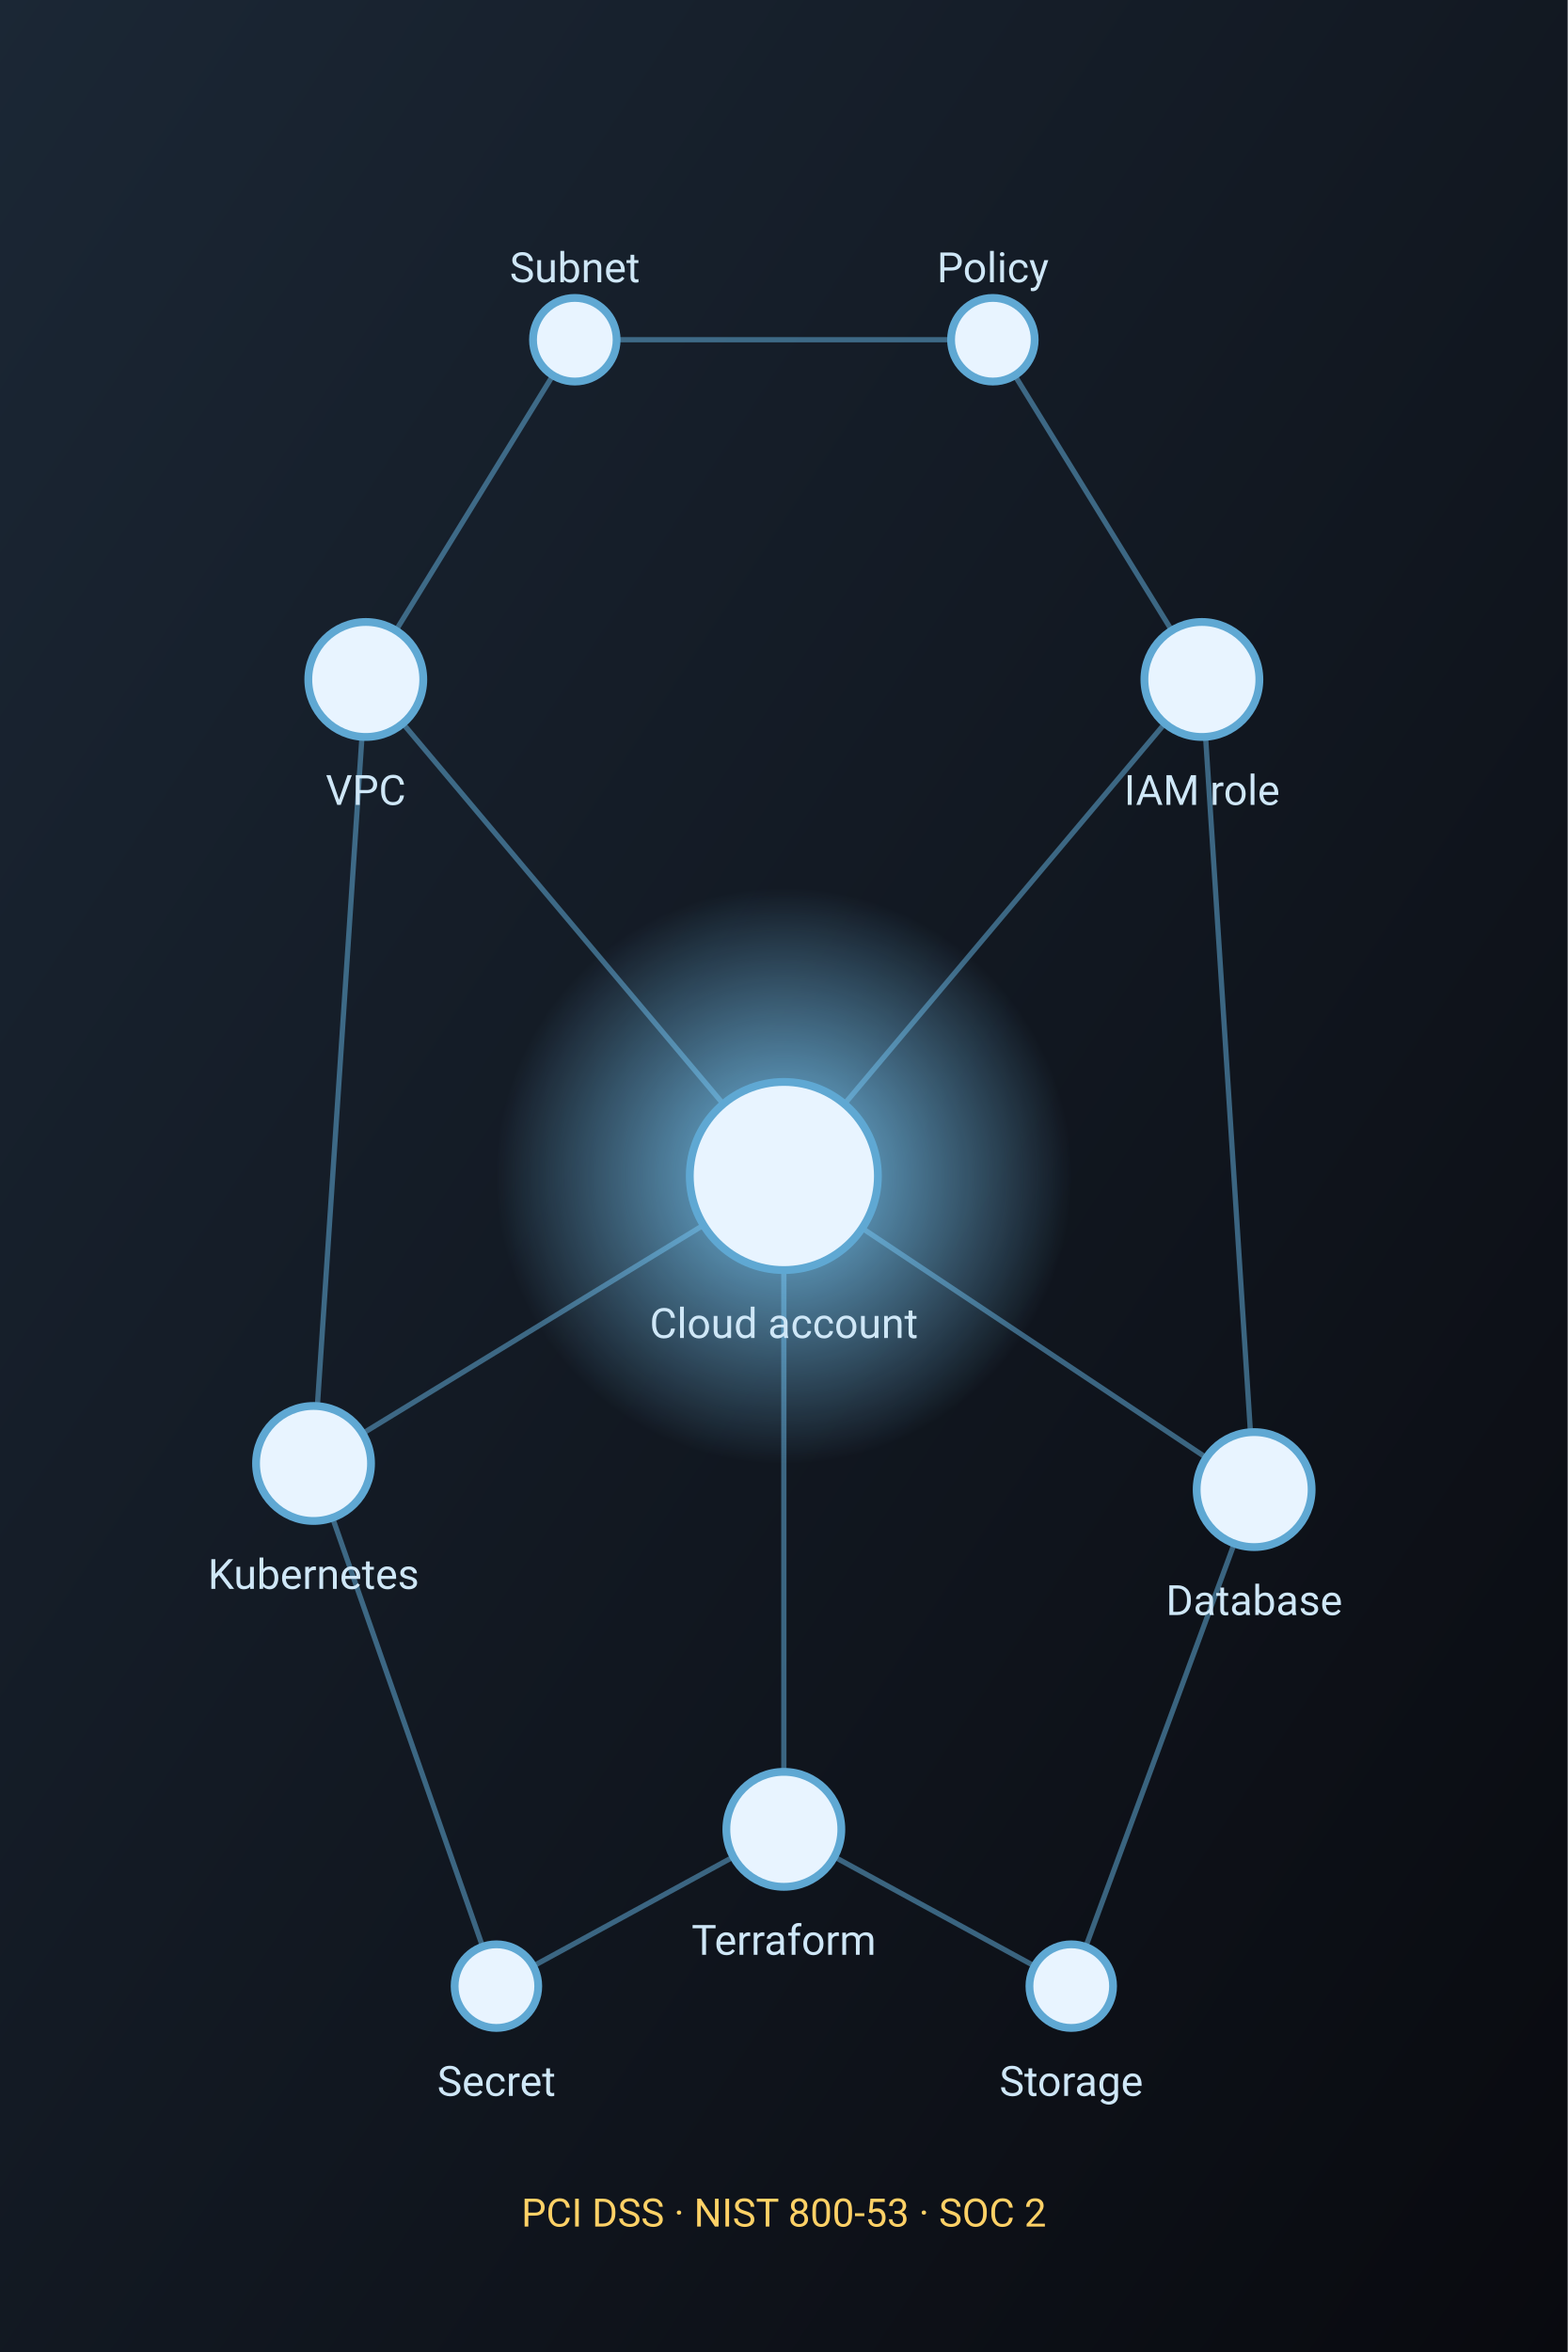
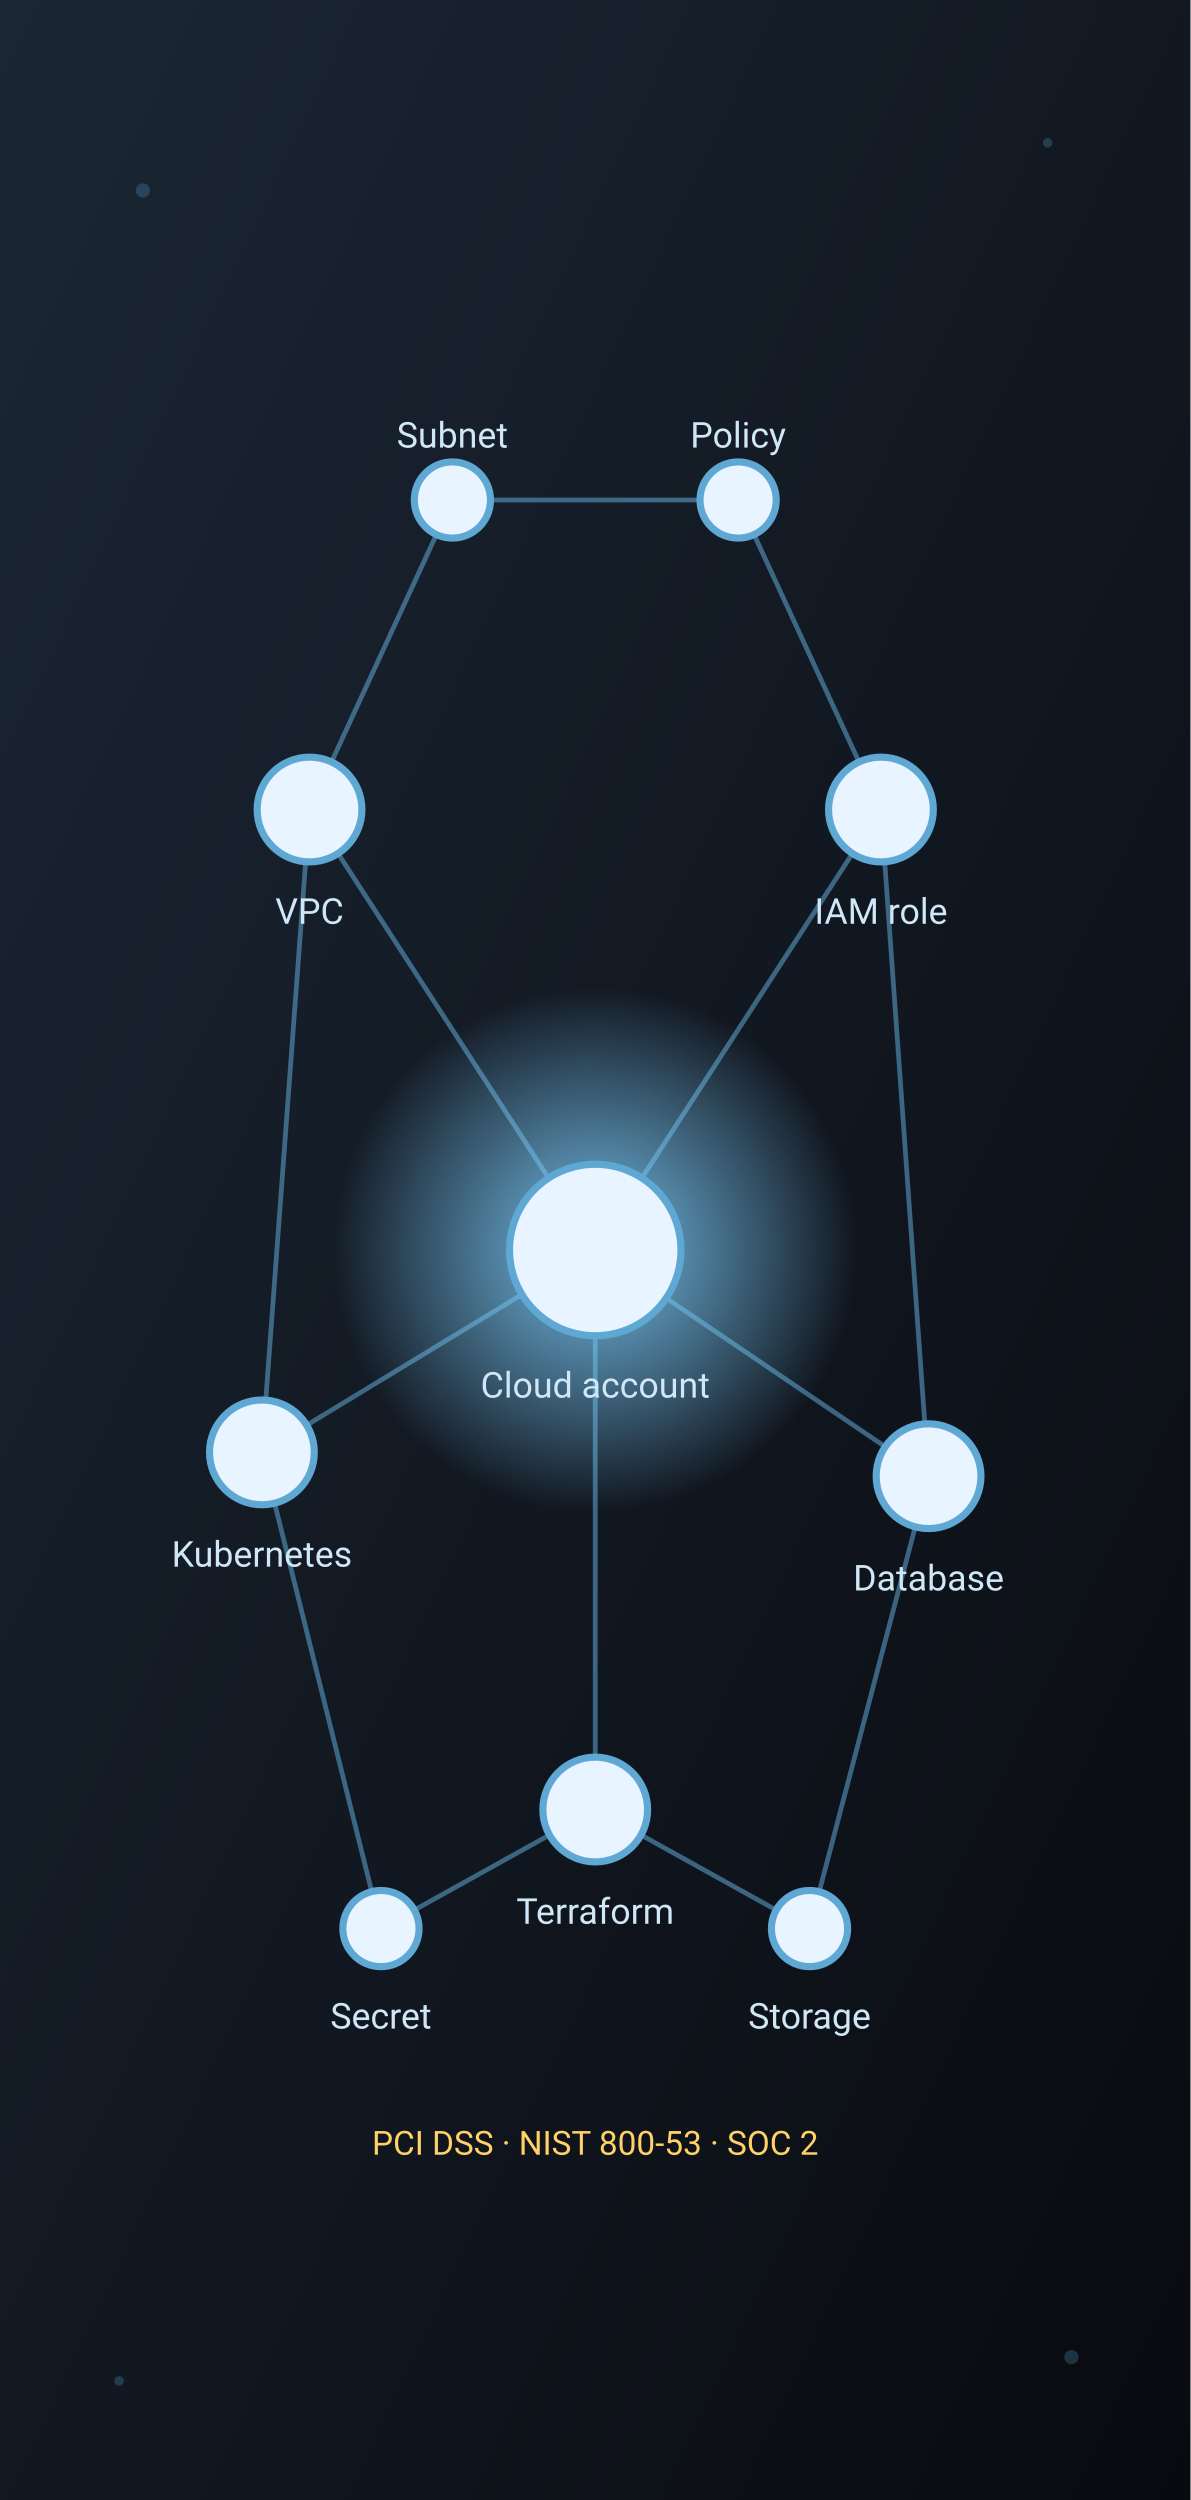
- <svg xmlns="http://www.w3.org/2000/svg" viewBox="0 0 600 900" width="600" height="900">
+ <svg xmlns="http://www.w3.org/2000/svg" viewBox="0 0 500 1050" width="500" height="1050">
  <defs>
    <linearGradient id="bg" x1="0" y1="0" x2="1" y2="1">
      <stop offset="0" stop-color="#1b2735" />
      <stop offset="1" stop-color="#090a0f" />
    </linearGradient>
    <radialGradient id="glow" cx="0.5" cy="0.5" r="0.5">
      <stop offset="0" stop-color="#7fd1ff" stop-opacity="0.9" />
      <stop offset="1" stop-color="#7fd1ff" stop-opacity="0" />
    </radialGradient>
  </defs>
-   <rect width="600" height="900" fill="url(#bg)" />
+   <rect width="500" height="1050" fill="url(#bg)" />
+   <g fill="#5fa8d3" fill-opacity="0.25">
+     <circle cx="60" cy="80" r="3" />
+     <circle cx="440" cy="60" r="2" />
+     <circle cx="450" cy="990" r="3" />
+     <circle cx="50" cy="1000" r="2" />
+   </g>
  <g stroke="#5fa8d3" stroke-opacity="0.55" stroke-width="2" fill="none">
-     <line x1="300" y1="450" x2="140" y2="260" />
-     <line x1="300" y1="450" x2="460" y2="260" />
-     <line x1="300" y1="450" x2="120" y2="560" />
-     <line x1="300" y1="450" x2="480" y2="570" />
-     <line x1="300" y1="450" x2="300" y2="700" />
-     <line x1="140" y1="260" x2="220" y2="130" />
-     <line x1="460" y1="260" x2="380" y2="130" />
-     <line x1="120" y1="560" x2="190" y2="760" />
-     <line x1="480" y1="570" x2="410" y2="760" />
-     <line x1="140" y1="260" x2="120" y2="560" />
-     <line x1="460" y1="260" x2="480" y2="570" />
-     <line x1="220" y1="130" x2="380" y2="130" />
-     <line x1="190" y1="760" x2="300" y2="700" />
-     <line x1="410" y1="760" x2="300" y2="700" />
+     <line x1="250" y1="525" x2="130" y2="340" />
+     <line x1="250" y1="525" x2="370" y2="340" />
+     <line x1="250" y1="525" x2="110" y2="610" />
+     <line x1="250" y1="525" x2="390" y2="620" />
+     <line x1="250" y1="525" x2="250" y2="760" />
+     <line x1="130" y1="340" x2="190" y2="210" />
+     <line x1="370" y1="340" x2="310" y2="210" />
+     <line x1="110" y1="610" x2="160" y2="810" />
+     <line x1="390" y1="620" x2="340" y2="810" />
+     <line x1="130" y1="340" x2="110" y2="610" />
+     <line x1="370" y1="340" x2="390" y2="620" />
+     <line x1="190" y1="210" x2="310" y2="210" />
+     <line x1="160" y1="810" x2="250" y2="760" />
+     <line x1="340" y1="810" x2="250" y2="760" />
  </g>
-   <circle cx="300" cy="450" r="110" fill="url(#glow)" />
+   <circle cx="250" cy="525" r="110" fill="url(#glow)" />
  <g fill="#e8f4ff" stroke="#5fa8d3" stroke-width="3">
-     <circle cx="300" cy="450" r="36" />
-     <circle cx="140" cy="260" r="22" />
-     <circle cx="460" cy="260" r="22" />
-     <circle cx="120" cy="560" r="22" />
-     <circle cx="480" cy="570" r="22" />
-     <circle cx="300" cy="700" r="22" />
-     <circle cx="220" cy="130" r="16" />
-     <circle cx="380" cy="130" r="16" />
-     <circle cx="190" cy="760" r="16" />
-     <circle cx="410" cy="760" r="16" />
+     <circle cx="250" cy="525" r="36" />
+     <circle cx="130" cy="340" r="22" />
+     <circle cx="370" cy="340" r="22" />
+     <circle cx="110" cy="610" r="22" />
+     <circle cx="390" cy="620" r="22" />
+     <circle cx="250" cy="760" r="22" />
+     <circle cx="190" cy="210" r="16" />
+     <circle cx="310" cy="210" r="16" />
+     <circle cx="160" cy="810" r="16" />
+     <circle cx="340" cy="810" r="16" />
  </g>
-   <g font-family="Roboto, Helvetica, Arial, sans-serif" font-size="16" fill="#cfe7f7" text-anchor="middle">
-     <text x="300" y="512">Cloud account</text>
-     <text x="140" y="308">VPC</text>
-     <text x="460" y="308">IAM role</text>
-     <text x="120" y="608">Kubernetes</text>
-     <text x="480" y="618">Database</text>
-     <text x="300" y="748">Terraform</text>
-     <text x="220" y="108">Subnet</text>
-     <text x="380" y="108">Policy</text>
-     <text x="190" y="802">Secret</text>
-     <text x="410" y="802">Storage</text>
+   <g font-family="Roboto, Helvetica, Arial, sans-serif" font-size="15" fill="#cfe7f7" text-anchor="middle">
+     <text x="250" y="587">Cloud account</text>
+     <text x="130" y="388">VPC</text>
+     <text x="370" y="388">IAM role</text>
+     <text x="110" y="658">Kubernetes</text>
+     <text x="390" y="668">Database</text>
+     <text x="250" y="808">Terraform</text>
+     <text x="190" y="188">Subnet</text>
+     <text x="310" y="188">Policy</text>
+     <text x="160" y="852">Secret</text>
+     <text x="340" y="852">Storage</text>
  </g>
-   <g font-family="Roboto, Helvetica, Arial, sans-serif" font-size="15" fill="#ffd166" text-anchor="middle">
-     <text x="300" y="852">PCI DSS · NIST 800-53 · SOC 2</text>
-   </g>
+   <text x="250" y="905" font-family="Roboto, Helvetica, Arial, sans-serif" font-size="14" fill="#ffd166" text-anchor="middle">PCI DSS · NIST 800-53 · SOC 2</text>
</svg>
